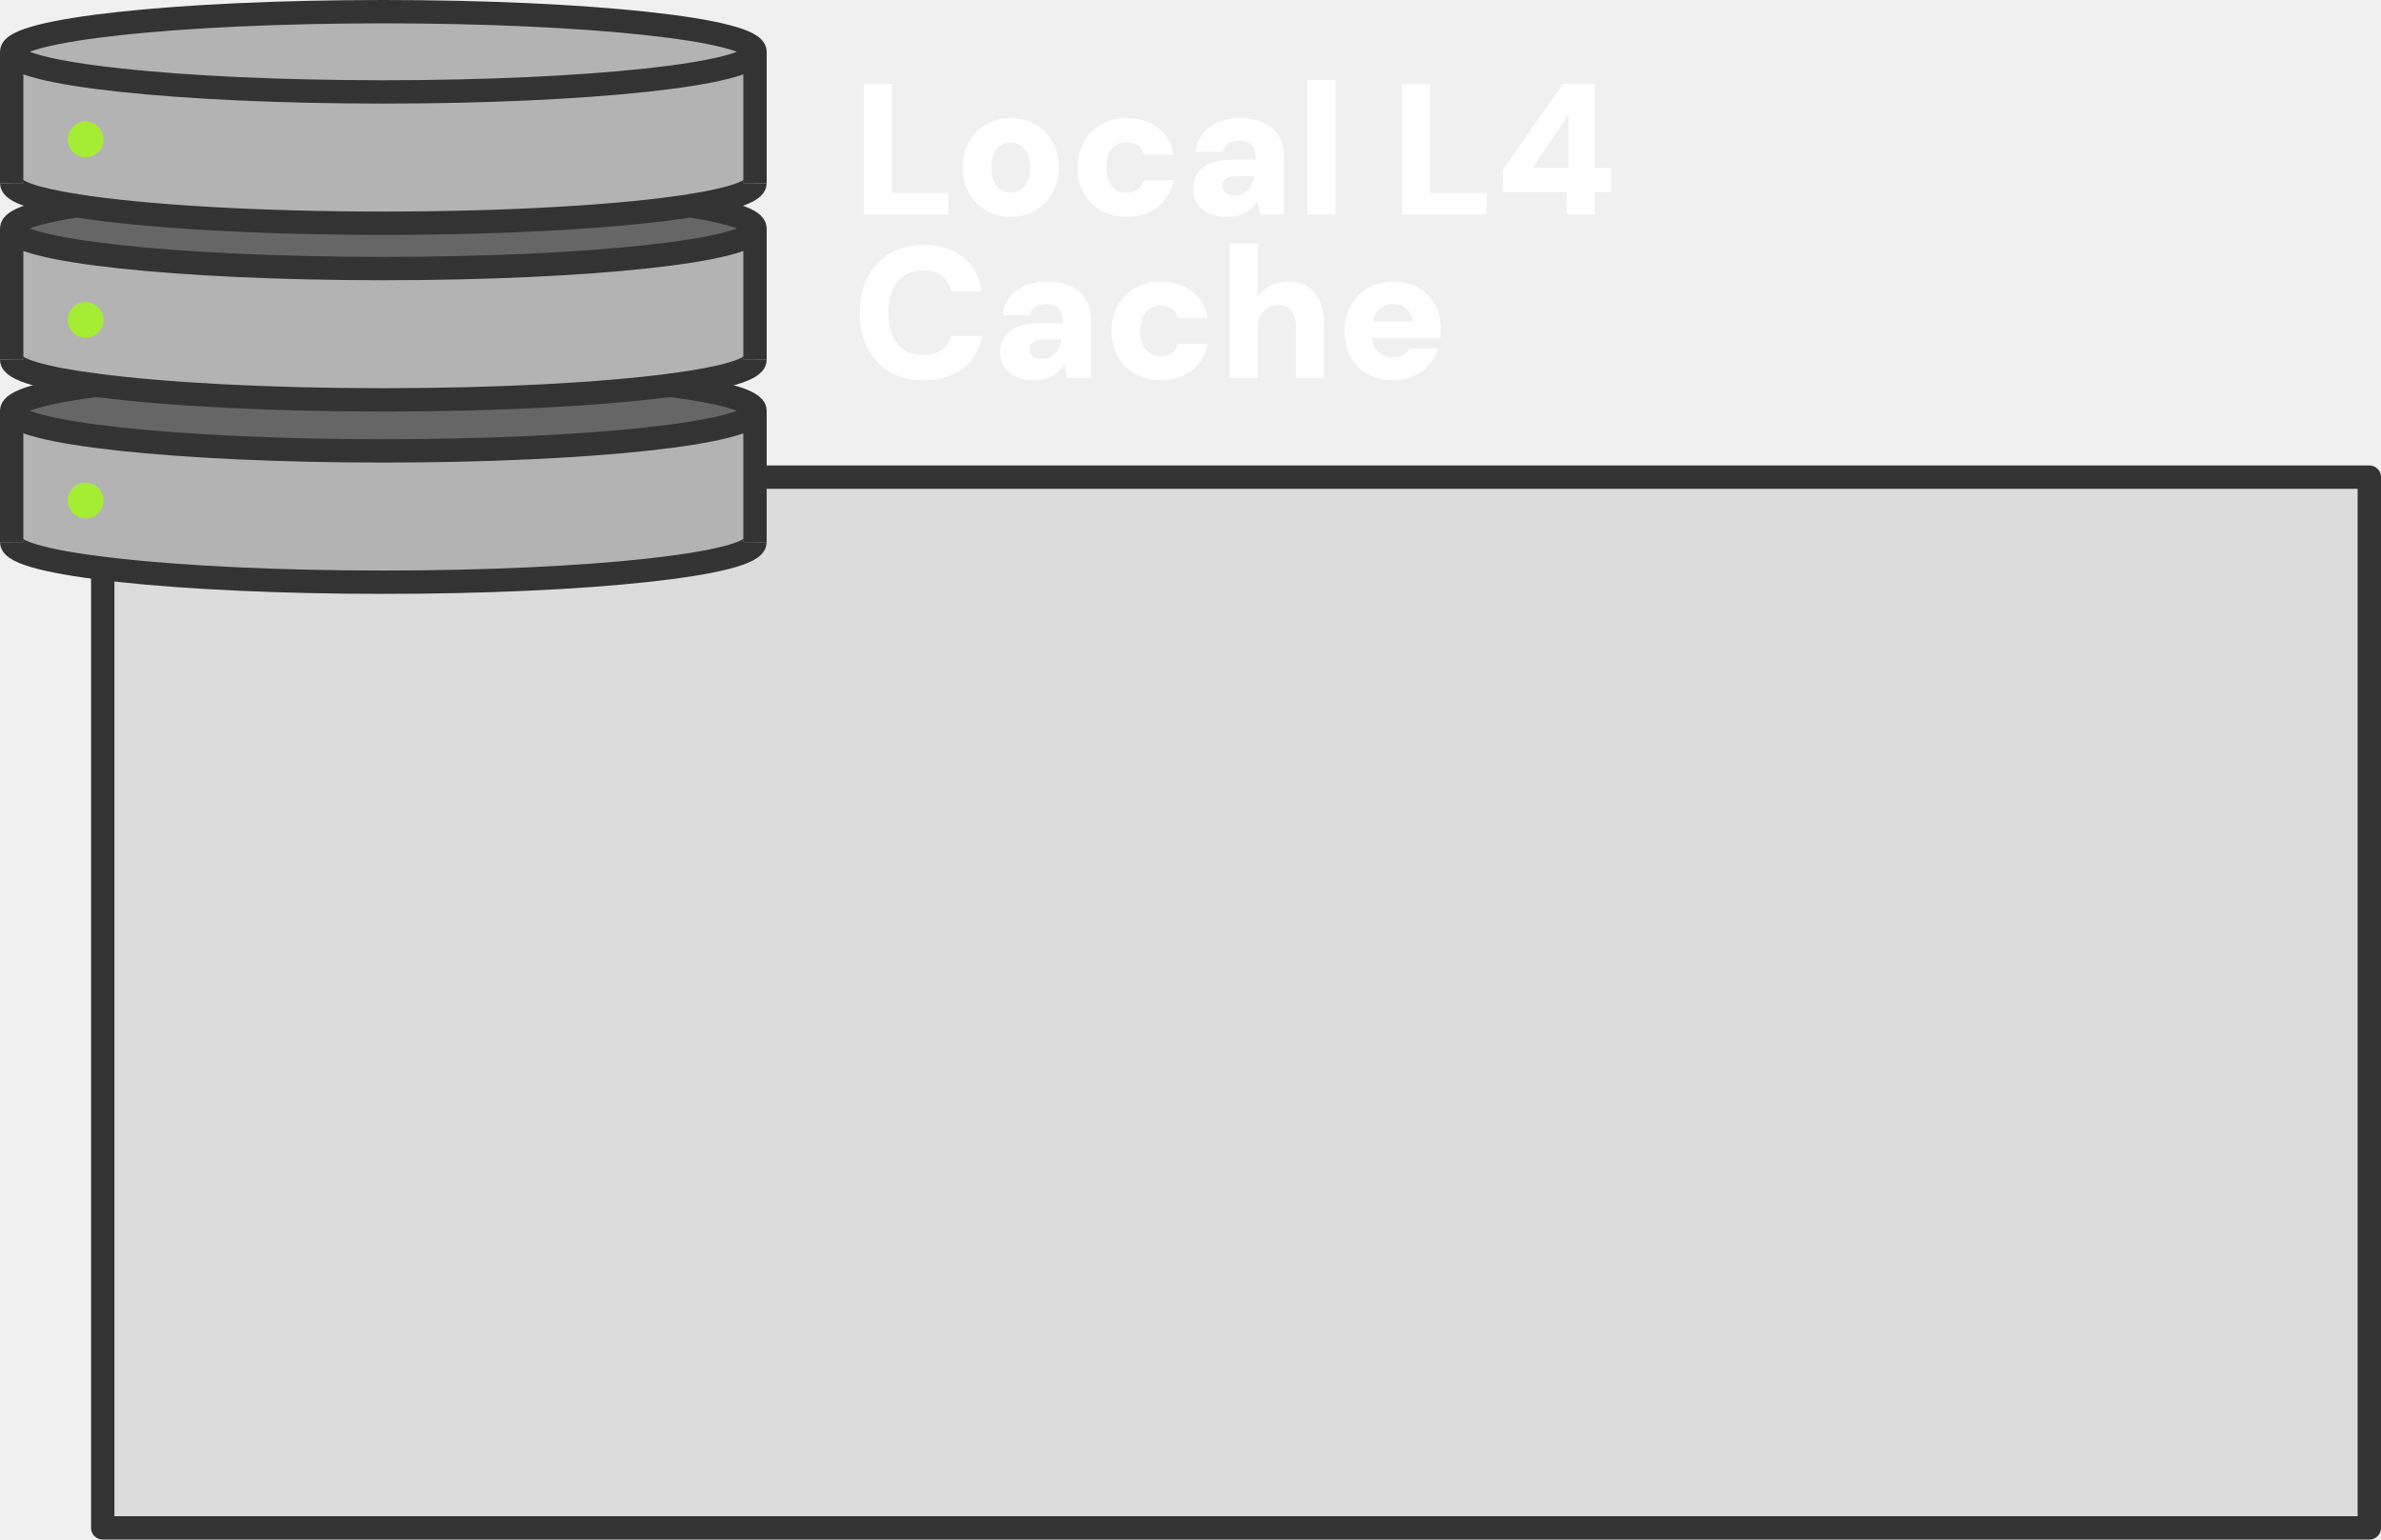
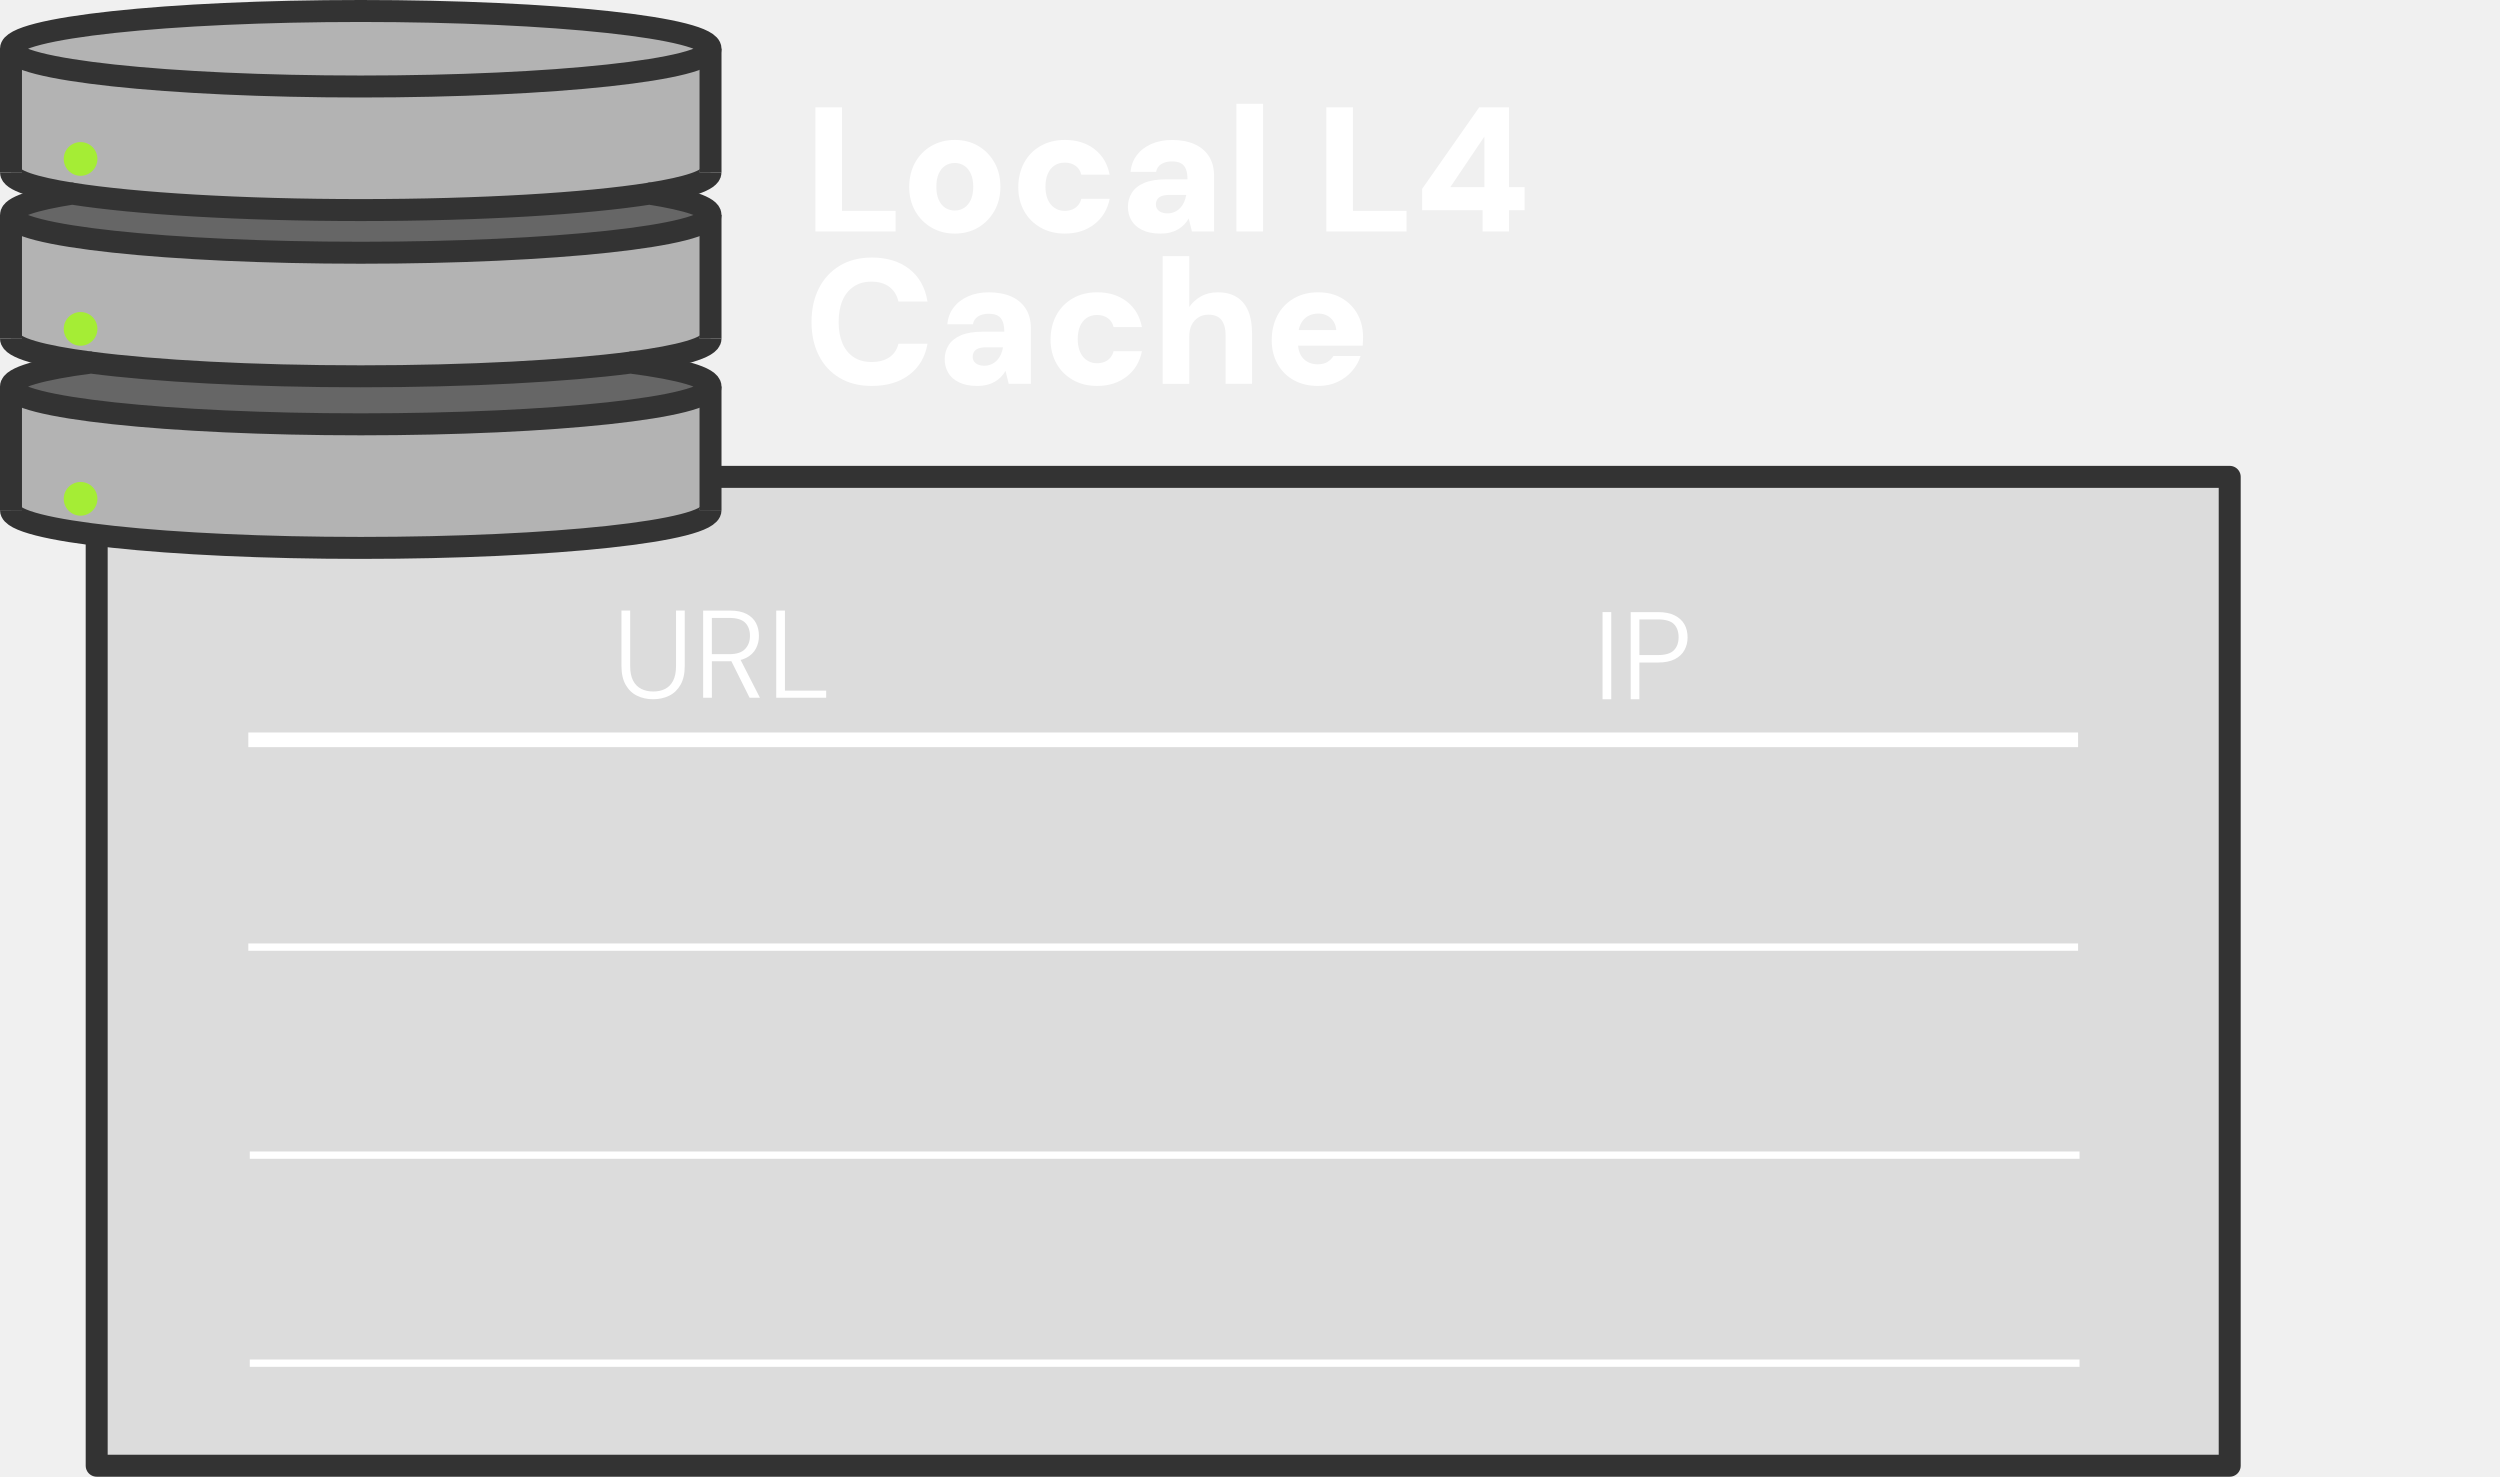
- <svg xmlns="http://www.w3.org/2000/svg" id="Capa_1" data-name="Capa 1" viewBox="0 0 1529.5 989">
+ <svg xmlns="http://www.w3.org/2000/svg" id="Capa_1" data-name="Capa 1" viewBox="0 0 1706.5 1008">
  <defs>
    <style>
      .cls-1 {
        fill: gray;
        opacity: .18;
      }

      .cls-2 {
        fill: #fff;
      }

      .cls-3 {
+         stroke-width: 5px;
+       }
+ 
+       .cls-3, .cls-4, .cls-5 {
        stroke-miterlimit: 10;
      }

-       .cls-3, .cls-4 {
+       .cls-3, .cls-4, .cls-5, .cls-6, .cls-7 {
        fill: none;
+       }
+ 
+       .cls-3, .cls-5 {
+         stroke: #fff;
+       }
+ 
+       .cls-4, .cls-7 {
        stroke: #333;
        stroke-width: 15px;
      }

-       .cls-5 {
+       .cls-8 {
        fill: #666;
      }

-       .cls-6 {
+       .cls-9 {
+         letter-spacing: -.02em;
+       }
+ 
+       .cls-5 {
+         stroke-width: 10px;
+       }
+ 
+       .cls-10 {
        fill: #b3b3b3;
      }

-       .cls-7 {
+       .cls-11 {
        fill: #a5ed35;
      }

-       .cls-4 {
+       .cls-6 {
+         font-family: DMSans-Black, 'DM Sans';
+         font-size: 121.06px;
+         font-variation-settings: 'opsz' 14, 'wght' 900;
+         font-weight: 800;
+       }
+ 
+       .cls-7 {
        stroke-linecap: round;
        stroke-linejoin: round;
      }
    </style>
  </defs>
-   <rect class="cls-1" x="66" y="306.5" width="1456" height="675" />
-   <rect class="cls-4" x="66" y="306.5" width="1456" height="675" />
-   <g>
-     <path class="cls-2" d="M554.96,137.82V53.82h18v70.08h36.24v13.92h-54.24Z" />
-     <path class="cls-2" d="M649.28,139.26c-5.84,0-11.1-1.36-15.78-4.08-4.68-2.72-8.36-6.46-11.04-11.22-2.68-4.76-4.02-10.18-4.02-16.26s1.34-11.76,4.02-16.56c2.68-4.8,6.36-8.54,11.04-11.22,4.68-2.68,9.94-4.02,15.78-4.02s11.18,1.34,15.78,4.02c4.6,2.68,8.26,6.4,10.98,11.16,2.72,4.76,4.08,10.26,4.08,16.5s-1.36,11.62-4.08,16.38c-2.72,4.76-6.38,8.5-10.98,11.22-4.6,2.72-9.86,4.08-15.78,4.08ZM649.28,123.66c2.32,0,4.42-.6,6.3-1.8,1.88-1.2,3.38-3,4.5-5.4,1.12-2.4,1.68-5.36,1.68-8.88s-.56-6.48-1.68-8.88c-1.12-2.4-2.62-4.2-4.5-5.4-1.88-1.2-3.98-1.8-6.3-1.8s-4.54.6-6.42,1.8c-1.88,1.2-3.36,3-4.44,5.4s-1.62,5.36-1.62,8.88.54,6.48,1.62,8.88,2.56,4.2,4.44,5.4c1.88,1.2,4.02,1.8,6.42,1.8Z" />
-     <path class="cls-2" d="M723.79,139.26c-6.24,0-11.74-1.36-16.5-4.08-4.76-2.72-8.46-6.44-11.1-11.16-2.64-4.72-3.96-10.08-3.96-16.08s1.32-11.78,3.96-16.62c2.64-4.84,6.34-8.62,11.1-11.34,4.76-2.72,10.26-4.08,16.5-4.08,7.92,0,14.58,2.08,19.98,6.24,5.4,4.16,8.82,9.92,10.26,17.28h-19.2c-.56-2.56-1.84-4.56-3.84-6-2-1.44-4.44-2.16-7.32-2.16-2.72,0-5.06.66-7.02,1.98-1.96,1.32-3.46,3.2-4.5,5.64-1.04,2.44-1.56,5.34-1.56,8.7,0,2.48.3,4.72.9,6.72.6,2,1.46,3.7,2.58,5.1,1.12,1.4,2.5,2.5,4.14,3.3,1.64.8,3.46,1.2,5.46,1.2,1.84,0,3.54-.32,5.1-.96,1.56-.64,2.86-1.58,3.9-2.82,1.04-1.24,1.76-2.7,2.16-4.38h19.2c-1.44,7.2-4.88,12.92-10.32,17.16-5.44,4.24-12.08,6.36-19.92,6.36Z" />
-     <path class="cls-2" d="M788.47,139.26c-4.96,0-9.1-.82-12.42-2.46-3.32-1.64-5.76-3.82-7.32-6.54-1.56-2.72-2.34-5.76-2.34-9.12s.9-6.7,2.7-9.54c1.8-2.84,4.6-5.06,8.4-6.66,3.8-1.6,8.7-2.4,14.7-2.4h14.52c0-2.72-.34-4.98-1.02-6.78-.68-1.8-1.78-3.14-3.3-4.02-1.52-.88-3.6-1.32-6.24-1.32-2.8,0-5.16.58-7.08,1.74-1.92,1.16-3.12,2.94-3.6,5.34h-17.28c.4-4.32,1.8-8.08,4.2-11.28,2.4-3.2,5.66-5.72,9.78-7.56,4.12-1.84,8.82-2.76,14.1-2.76,5.76,0,10.76.92,15,2.76,4.24,1.84,7.54,4.58,9.9,8.22,2.36,3.64,3.54,8.14,3.54,13.5v37.44h-15l-2.16-8.76c-.88,1.52-1.92,2.9-3.12,4.14-1.2,1.24-2.6,2.32-4.2,3.24-1.6.92-3.36,1.62-5.28,2.1-1.92.48-4.08.72-6.48.72ZM793.03,125.58c1.84,0,3.48-.32,4.92-.96,1.44-.64,2.7-1.52,3.78-2.64,1.08-1.12,1.96-2.42,2.64-3.9.68-1.48,1.18-3.14,1.5-4.98h-11.64c-2,0-3.68.26-5.04.78-1.36.52-2.34,1.28-2.94,2.28-.6,1-.9,2.1-.9,3.3,0,1.36.34,2.48,1.02,3.36.68.88,1.6,1.56,2.76,2.04,1.16.48,2.46.72,3.9.72Z" />
-     <path class="cls-2" d="M839.83,137.82V51.42h18v86.4h-18Z" />
-     <path class="cls-2" d="M900.67,137.82V53.82h18v70.08h36.24v13.92h-54.24Z" />
-     <path class="cls-2" d="M1006.39,137.82v-14.4h-40.92v-14.4l38.64-55.2h20.16v54h10.56v15.6h-10.56v14.4h-17.88ZM984.55,107.82h23.04v-34.2l-23.04,34.2Z" />
-     <path class="cls-2" d="M593.12,244.26c-8.4,0-15.66-1.82-21.78-5.46-6.12-3.64-10.82-8.72-14.1-15.24-3.28-6.52-4.92-14.02-4.92-22.5s1.64-16.22,4.92-22.74c3.28-6.52,7.98-11.64,14.1-15.36,6.12-3.72,13.38-5.58,21.78-5.58,10.32,0,18.8,2.6,25.44,7.8,6.64,5.2,10.72,12.52,12.24,21.96h-19.68c-.96-4.24-3-7.54-6.12-9.9-3.12-2.36-7.16-3.54-12.12-3.54s-8.74,1.12-12.06,3.36c-3.32,2.24-5.84,5.38-7.56,9.42-1.72,4.04-2.58,8.9-2.58,14.58s.86,10.3,2.58,14.34c1.72,4.04,4.24,7.16,7.56,9.36,3.32,2.2,7.34,3.3,12.06,3.3,4.96,0,9-1.06,12.12-3.18,3.12-2.12,5.16-5.18,6.12-9.18h19.68c-1.52,8.88-5.6,15.86-12.24,20.94-6.64,5.08-15.12,7.62-25.44,7.62Z" />
-     <path class="cls-2" d="M664.51,244.26c-4.96,0-9.1-.82-12.42-2.46-3.32-1.64-5.76-3.82-7.32-6.54-1.56-2.72-2.34-5.76-2.34-9.12s.9-6.7,2.7-9.54c1.8-2.84,4.6-5.06,8.4-6.66,3.8-1.6,8.7-2.4,14.7-2.4h14.52c0-2.72-.34-4.98-1.02-6.78-.68-1.8-1.78-3.14-3.3-4.02-1.52-.88-3.6-1.32-6.24-1.32-2.8,0-5.16.58-7.08,1.74-1.92,1.16-3.12,2.94-3.6,5.34h-17.28c.4-4.32,1.8-8.08,4.2-11.28,2.4-3.2,5.66-5.72,9.78-7.56,4.12-1.84,8.82-2.76,14.1-2.76,5.76,0,10.76.92,15,2.76,4.24,1.84,7.54,4.58,9.9,8.22,2.36,3.64,3.54,8.14,3.54,13.5v37.44h-15l-2.16-8.76c-.88,1.52-1.92,2.9-3.12,4.14-1.2,1.24-2.6,2.32-4.2,3.24-1.6.92-3.36,1.62-5.28,2.1-1.92.48-4.08.72-6.48.72ZM669.07,230.58c1.84,0,3.48-.32,4.92-.96,1.44-.64,2.7-1.52,3.78-2.64,1.08-1.12,1.96-2.42,2.64-3.9.68-1.48,1.18-3.14,1.5-4.98h-11.64c-2,0-3.68.26-5.04.78-1.36.52-2.34,1.28-2.94,2.28-.6,1-.9,2.1-.9,3.3,0,1.36.34,2.48,1.02,3.36.68.88,1.6,1.56,2.76,2.04,1.16.48,2.46.72,3.9.72Z" />
-     <path class="cls-2" d="M745.63,244.26c-6.24,0-11.74-1.36-16.5-4.08-4.76-2.72-8.46-6.44-11.1-11.16-2.64-4.72-3.96-10.08-3.96-16.08s1.32-11.78,3.96-16.62c2.64-4.84,6.34-8.62,11.1-11.34,4.76-2.72,10.26-4.08,16.5-4.08,7.92,0,14.58,2.08,19.98,6.24,5.4,4.16,8.82,9.92,10.26,17.28h-19.2c-.56-2.56-1.84-4.56-3.84-6-2-1.44-4.44-2.16-7.32-2.16-2.72,0-5.06.66-7.02,1.98-1.96,1.32-3.46,3.2-4.5,5.64-1.04,2.44-1.56,5.34-1.56,8.7,0,2.48.3,4.72.9,6.72.6,2,1.46,3.7,2.58,5.1,1.12,1.4,2.5,2.5,4.14,3.3,1.64.8,3.46,1.2,5.46,1.2,1.84,0,3.54-.32,5.1-.96,1.56-.64,2.86-1.58,3.9-2.82,1.04-1.24,1.76-2.7,2.16-4.38h19.2c-1.44,7.2-4.88,12.92-10.32,17.16-5.44,4.24-12.08,6.36-19.92,6.36Z" />
-     <path class="cls-2" d="M789.91,242.82v-86.4h18v34.44c1.92-2.88,4.52-5.26,7.8-7.14,3.28-1.88,7.12-2.82,11.52-2.82,5.12,0,9.4,1.08,12.84,3.24,3.44,2.16,6.02,5.28,7.74,9.36,1.72,4.08,2.58,9.08,2.58,15v34.32h-17.88v-32.76c0-4.48-.92-7.94-2.76-10.38-1.84-2.44-4.84-3.66-9-3.66-2.48,0-4.7.62-6.66,1.86-1.96,1.24-3.48,2.94-4.56,5.1-1.08,2.16-1.62,4.76-1.62,7.8v32.04h-18Z" />
-     <path class="cls-2" d="M895.03,244.26c-6.24,0-11.7-1.3-16.38-3.9-4.68-2.6-8.34-6.24-10.98-10.92-2.64-4.68-3.96-10.06-3.96-16.14s1.28-11.8,3.84-16.68c2.56-4.88,6.22-8.72,10.98-11.52,4.76-2.8,10.26-4.2,16.5-4.2s11.4,1.3,15.96,3.9c4.56,2.6,8.12,6.18,10.68,10.74,2.56,4.56,3.84,9.8,3.84,15.72,0,.8-.02,1.7-.06,2.7-.04,1-.1,2.02-.18,3.06h-48.84v-10.56h30.96c-.24-3.28-1.48-5.96-3.72-8.04-2.24-2.08-5.08-3.12-8.52-3.12-2.64,0-5,.6-7.08,1.8-2.08,1.2-3.7,3.02-4.86,5.46-1.16,2.44-1.74,5.5-1.74,9.18v3.48c0,2.8.52,5.3,1.56,7.5,1.04,2.2,2.6,3.9,4.68,5.1,2.08,1.2,4.44,1.8,7.08,1.8s4.94-.54,6.66-1.62c1.72-1.08,3.06-2.42,4.02-4.02h18.36c-1.12,3.68-3.04,7.08-5.76,10.2-2.72,3.12-6.02,5.58-9.9,7.38-3.88,1.8-8.26,2.7-13.14,2.7Z" />
-   </g>
+   <rect class="cls-1" x="66.5" y="330" width="1456" height="675" />
+   <rect class="cls-7" x="66" y="325.5" width="1456" height="675" />
  <g>
    <g>
-       <path class="cls-6" d="M485,263.88v84.35c0,14.23-106.89,25.77-238.75,25.77S7.5,362.46,7.5,348.23v-84.35c0,14.24,106.89,25.77,238.75,25.77s238.75-11.53,238.75-25.77Z" />
-       <path class="cls-6" d="M485,146.74v84.36c0,6.23-20.46,11.94-54.52,16.39-43.79,5.73-110.06,9.38-184.23,9.38s-140.44-3.65-184.23-9.38c-34.06-4.45-54.52-10.16-54.52-16.39v-84.36c0,14.24,106.89,25.78,238.75,25.78s238.75-11.54,238.75-25.78Z" />
-       <path class="cls-6" d="M485,33.27v84.35c0,5.4-15.39,10.42-41.7,14.56-43.02,6.77-115.23,11.21-197.05,11.21s-154.03-4.44-197.05-11.21c-26.31-4.14-41.7-9.16-41.7-14.56V33.27c0,14.24,106.89,25.78,238.75,25.78s238.75-11.54,238.75-25.78Z" />
-       <path class="cls-5" d="M443.3,132.18c26.31,4.15,41.7,9.16,41.7,14.56,0,14.24-106.89,25.78-238.75,25.78S7.5,160.98,7.5,146.74c0-5.4,15.39-10.41,41.7-14.56,43.02,6.77,115.23,11.21,197.05,11.21s154.03-4.44,197.05-11.21Z" />
-       <path class="cls-5" d="M430.48,247.49c34.06,4.44,54.52,10.15,54.52,16.39,0,14.24-106.89,25.77-238.75,25.77S7.5,278.12,7.5,263.88c0-6.24,20.46-11.95,54.52-16.39,43.79,5.73,110.06,9.38,184.23,9.38s140.44-3.65,184.23-9.38Z" />
-       <path class="cls-6" d="M246.25,7.5c131.86,0,238.75,11.54,238.75,25.77s-106.89,25.78-238.75,25.78S7.5,47.51,7.5,33.27,114.39,7.5,246.25,7.5Z" />
+       <path class="cls-10" d="M485,263.88v84.35c0,14.23-106.89,25.77-238.75,25.77S7.5,362.46,7.5,348.23v-84.35c0,14.24,106.89,25.77,238.75,25.77s238.75-11.53,238.75-25.77Z" />
+       <path class="cls-10" d="M485,146.74v84.36c0,6.23-20.46,11.94-54.52,16.39-43.79,5.73-110.06,9.38-184.23,9.38s-140.44-3.65-184.23-9.38c-34.06-4.45-54.52-10.16-54.52-16.39v-84.36c0,14.24,106.89,25.78,238.75,25.78s238.75-11.54,238.75-25.78Z" />
+       <path class="cls-10" d="M485,33.27v84.35c0,5.4-15.39,10.42-41.7,14.56-43.02,6.77-115.23,11.21-197.05,11.21s-154.03-4.44-197.05-11.21c-26.31-4.14-41.7-9.16-41.7-14.56V33.27c0,14.24,106.89,25.78,238.75,25.78s238.75-11.54,238.75-25.78Z" />
+       <path class="cls-8" d="M443.3,132.18c26.31,4.15,41.7,9.16,41.7,14.56,0,14.24-106.89,25.78-238.75,25.78S7.5,160.98,7.5,146.74c0-5.4,15.39-10.41,41.7-14.56,43.02,6.77,115.23,11.21,197.05,11.21s154.03-4.44,197.05-11.21Z" />
+       <path class="cls-8" d="M430.48,247.49c34.06,4.44,54.52,10.15,54.52,16.39,0,14.24-106.89,25.77-238.75,25.77S7.5,278.12,7.5,263.88c0-6.24,20.46-11.95,54.52-16.39,43.79,5.73,110.06,9.38,184.23,9.38s140.44-3.65,184.23-9.38Z" />
+       <path class="cls-10" d="M246.25,7.5c131.86,0,238.75,11.54,238.75,25.77s-106.89,25.78-238.75,25.78S7.5,47.51,7.5,33.27,114.39,7.5,246.25,7.5Z" />
    </g>
    <g>
-       <path class="cls-3" d="M49.2,132.18c-26.31-4.14-41.7-9.16-41.7-14.56" />
-       <path class="cls-3" d="M485,117.62c0,5.4-15.39,10.42-41.7,14.56" />
-       <path class="cls-3" d="M485,33.27c0,14.24-106.89,25.78-238.75,25.78S7.5,47.51,7.5,33.27,114.39,7.5,246.25,7.5s238.75,11.54,238.75,25.77Z" />
-       <line class="cls-3" x1="7.5" y1="117.62" x2="7.5" y2="33.27" />
-       <line class="cls-3" x1="485" y1="117.62" x2="485" y2="33.27" />
-       <path class="cls-3" d="M62.02,247.49c-34.06-4.45-54.52-10.16-54.52-16.39" />
-       <path class="cls-3" d="M485,231.1c0,6.23-20.46,11.94-54.52,16.39" />
-       <path class="cls-3" d="M485,146.74c0,14.24-106.89,25.78-238.75,25.78S7.5,160.98,7.5,146.74c0-5.4,15.39-10.41,41.7-14.56,43.02,6.77,115.23,11.21,197.05,11.21s154.03-4.44,197.05-11.21c26.31,4.15,41.7,9.16,41.7,14.56Z" />
-       <line class="cls-3" x1="7.5" y1="231.1" x2="7.5" y2="146.74" />
-       <line class="cls-3" x1="485" y1="231.1" x2="485" y2="146.74" />
-       <path class="cls-3" d="M7.5,348.23c0,14.23,106.89,25.77,238.75,25.77s238.75-11.54,238.75-25.77" />
-       <path class="cls-3" d="M485,263.88c0,14.24-106.89,25.77-238.75,25.77S7.5,278.12,7.5,263.88c0-6.24,20.46-11.95,54.52-16.39,43.79,5.73,110.06,9.38,184.23,9.38s140.44-3.65,184.23-9.38c34.06,4.44,54.52,10.15,54.52,16.39Z" />
-       <line class="cls-3" x1="7.5" y1="348.23" x2="7.5" y2="263.88" />
-       <line class="cls-3" x1="485" y1="348.23" x2="485" y2="263.88" />
+       <path class="cls-4" d="M49.2,132.18c-26.31-4.14-41.7-9.16-41.7-14.56" />
+       <path class="cls-4" d="M485,117.62c0,5.4-15.39,10.42-41.7,14.56" />
+       <path class="cls-4" d="M485,33.27c0,14.24-106.89,25.78-238.75,25.78S7.5,47.51,7.5,33.27,114.39,7.5,246.25,7.5s238.75,11.54,238.75,25.77Z" />
+       <line class="cls-4" x1="7.5" y1="117.62" x2="7.5" y2="33.27" />
+       <line class="cls-4" x1="485" y1="117.62" x2="485" y2="33.27" />
+       <path class="cls-4" d="M62.02,247.49c-34.06-4.45-54.52-10.16-54.52-16.39" />
+       <path class="cls-4" d="M485,231.1c0,6.23-20.46,11.94-54.52,16.39" />
+       <path class="cls-4" d="M485,146.74c0,14.24-106.89,25.78-238.75,25.78S7.5,160.98,7.5,146.74c0-5.4,15.39-10.41,41.7-14.56,43.02,6.77,115.23,11.21,197.05,11.21s154.03-4.44,197.05-11.21c26.31,4.15,41.7,9.16,41.7,14.56Z" />
+       <line class="cls-4" x1="7.5" y1="231.1" x2="7.5" y2="146.74" />
+       <line class="cls-4" x1="485" y1="231.1" x2="485" y2="146.74" />
+       <path class="cls-4" d="M7.5,348.23c0,14.23,106.89,25.77,238.75,25.77s238.75-11.54,238.75-25.77" />
+       <path class="cls-4" d="M485,263.88c0,14.24-106.89,25.77-238.75,25.77S7.5,278.12,7.5,263.88c0-6.24,20.46-11.95,54.52-16.39,43.79,5.73,110.06,9.38,184.23,9.38s140.44-3.65,184.23-9.38c34.06,4.44,54.52,10.15,54.52,16.39Z" />
+       <line class="cls-4" x1="7.5" y1="348.23" x2="7.5" y2="263.88" />
+       <line class="cls-4" x1="485" y1="348.23" x2="485" y2="263.88" />
    </g>
  </g>
  <text />
-   <circle class="cls-7" cx="55" cy="89.5" r="11.5" />
-   <circle class="cls-7" cx="55" cy="205.5" r="11.5" />
-   <circle class="cls-7" cx="55" cy="321.5" r="11.5" />
+   <circle class="cls-11" cx="55" cy="108.5" r="11.5" />
+   <circle class="cls-11" cx="55" cy="224.5" r="11.5" />
+   <circle class="cls-11" cx="55" cy="340.5" r="11.5" />
+   <g>
+     <path class="cls-2" d="M445.8,477.3c-4.02,0-7.66-.79-10.92-2.38-3.26-1.58-5.85-4.06-7.78-7.44-1.93-3.37-2.89-7.66-2.89-12.88v-37.83h5.95v37.91c0,4.08.67,7.4,2,9.94,1.33,2.55,3.19,4.42,5.57,5.61,2.38,1.19,5.1,1.79,8.16,1.79s5.84-.6,8.16-1.79c2.32-1.19,4.14-3.06,5.44-5.61,1.3-2.55,1.96-5.86,1.96-9.94v-37.91h5.95v37.83c0,5.21-.96,9.51-2.89,12.88-1.93,3.37-4.52,5.85-7.78,7.44-3.26,1.59-6.9,2.38-10.92,2.38Z" />
+     <path class="cls-2" d="M479.97,476.28v-59.5h18.36c4.59,0,8.34.77,11.26,2.29,2.92,1.53,5.06,3.58,6.42,6.16,1.36,2.58,2.04,5.51,2.04,8.8s-.69,6.08-2.08,8.71c-1.39,2.64-3.57,4.73-6.54,6.29-2.98,1.56-6.79,2.34-11.43,2.34h-12.07v24.9h-5.95ZM485.92,446.53h11.98c4.87,0,8.43-1.16,10.67-3.48,2.24-2.32,3.36-5.33,3.36-9.01s-1.09-6.79-3.27-8.97c-2.18-2.18-5.79-3.27-10.84-3.27h-11.9v24.73ZM511.67,476.28l-13.34-26.77h6.71l13.69,26.77h-7.06Z" />
+     <path class="cls-2" d="M529.86,476.28v-59.5h5.95v54.65h28.13v4.85h-34.08Z" />
+   </g>
+   <g>
+     <path class="cls-2" d="M1093.89,477.32v-59.5h5.95v59.5h-5.95Z" />
+     <path class="cls-2" d="M1113.1,477.32v-59.5h18.62c4.64,0,8.47.77,11.47,2.29,3,1.53,5.21,3.57,6.63,6.12,1.42,2.55,2.12,5.5,2.12,8.84s-.71,6.06-2.12,8.67c-1.42,2.61-3.61,4.68-6.59,6.21-2.98,1.53-6.82,2.29-11.52,2.29h-12.67v25.08h-5.95ZM1119.05,447.14h12.75c5.04,0,8.64-1.09,10.79-3.27,2.15-2.18,3.23-5.14,3.23-8.88s-1.08-6.91-3.23-9.01c-2.15-2.1-5.75-3.15-10.79-3.15h-12.75v24.31Z" />
+   </g>
+   <line class="cls-5" x1="169.5" y1="505" x2="1418.5" y2="505" />
+   <line class="cls-3" x1="169.5" y1="646.5" x2="1418.5" y2="646.5" />
+   <line class="cls-3" x1="170.5" y1="788.5" x2="1419.5" y2="788.5" />
+   <line class="cls-3" x1="170.5" y1="930.5" x2="1419.5" y2="930.5" />
+   <g>
+     <path class="cls-2" d="M556.6,158v-84.74h18.16v70.7h36.56v14.04h-54.72Z" />
+     <path class="cls-2" d="M651.75,159.45c-5.89,0-11.2-1.37-15.92-4.12-4.72-2.74-8.43-6.52-11.14-11.32-2.71-4.8-4.06-10.27-4.06-16.4s1.35-11.86,4.06-16.71c2.7-4.84,6.42-8.61,11.14-11.32,4.72-2.7,10.03-4.06,15.92-4.06s11.28,1.35,15.92,4.06c4.64,2.71,8.33,6.46,11.08,11.26,2.74,4.8,4.12,10.35,4.12,16.65s-1.37,11.72-4.12,16.52c-2.74,4.8-6.44,8.58-11.08,11.32-4.64,2.74-9.95,4.12-15.92,4.12ZM651.75,143.71c2.34,0,4.46-.61,6.36-1.82,1.9-1.21,3.41-3.03,4.54-5.45,1.13-2.42,1.69-5.41,1.69-8.96s-.57-6.54-1.69-8.96c-1.13-2.42-2.64-4.24-4.54-5.45-1.9-1.21-4.02-1.82-6.36-1.82s-4.58.6-6.48,1.82c-1.9,1.21-3.39,3.03-4.48,5.45-1.09,2.42-1.63,5.41-1.63,8.96s.54,6.54,1.63,8.96c1.09,2.42,2.58,4.24,4.48,5.45,1.9,1.21,4.06,1.82,6.48,1.82Z" />
+     <path class="cls-2" d="M726.93,159.45c-6.29,0-11.84-1.37-16.65-4.12-4.8-2.74-8.53-6.5-11.2-11.26-2.66-4.76-4-10.17-4-16.22s1.33-11.88,4-16.77c2.66-4.88,6.4-8.7,11.2-11.44,4.8-2.74,10.35-4.12,16.65-4.12,7.99,0,14.71,2.1,20.16,6.29,5.45,4.2,8.9,10.01,10.35,17.43h-19.37c-.57-2.58-1.86-4.6-3.87-6.05-2.02-1.45-4.48-2.18-7.38-2.18-2.74,0-5.1.67-7.08,2-1.98,1.33-3.49,3.23-4.54,5.69-1.05,2.46-1.57,5.39-1.57,8.78,0,2.5.3,4.76.91,6.78.61,2.02,1.47,3.73,2.6,5.15,1.13,1.41,2.52,2.52,4.18,3.33,1.65.81,3.49,1.21,5.51,1.21,1.86,0,3.57-.32,5.15-.97,1.57-.65,2.88-1.59,3.93-2.85,1.05-1.25,1.77-2.72,2.18-4.42h19.37c-1.45,7.26-4.92,13.03-10.41,17.31-5.49,4.28-12.19,6.42-20.1,6.42Z" />
+     <path class="cls-2" d="M792.18,159.45c-5.01,0-9.18-.83-12.53-2.48-3.35-1.65-5.81-3.85-7.38-6.6-1.57-2.74-2.36-5.81-2.36-9.2s.91-6.76,2.72-9.62c1.82-2.86,4.64-5.1,8.47-6.72,3.83-1.61,8.78-2.42,14.83-2.42h14.65c0-2.74-.34-5.02-1.03-6.84-.69-1.82-1.8-3.17-3.33-4.06-1.53-.89-3.63-1.33-6.3-1.33-2.83,0-5.21.59-7.14,1.76-1.94,1.17-3.15,2.97-3.63,5.39h-17.43c.4-4.36,1.82-8.15,4.24-11.38,2.42-3.23,5.71-5.77,9.87-7.63,4.16-1.86,8.9-2.78,14.22-2.78,5.81,0,10.85.93,15.13,2.78,4.28,1.86,7.61,4.62,9.99,8.29,2.38,3.67,3.57,8.21,3.57,13.62v37.77h-15.13l-2.18-8.84c-.89,1.53-1.94,2.93-3.15,4.18-1.21,1.25-2.62,2.34-4.24,3.27-1.62.93-3.39,1.63-5.33,2.12-1.94.48-4.12.73-6.54.73ZM796.78,145.65c1.86,0,3.51-.32,4.96-.97,1.45-.65,2.72-1.53,3.81-2.66,1.09-1.13,1.98-2.44,2.66-3.93.68-1.49,1.19-3.17,1.51-5.02h-11.74c-2.02,0-3.71.26-5.08.79-1.37.53-2.36,1.29-2.97,2.3-.61,1.01-.91,2.12-.91,3.33,0,1.37.34,2.5,1.03,3.39.68.89,1.61,1.57,2.78,2.06,1.17.48,2.48.73,3.93.73Z" />
+     <path class="cls-2" d="M843.99,158v-87.16h18.16v87.16h-18.16Z" />
+     <path class="cls-2" d="M905.37,158v-84.74h18.16v70.7h36.56v14.04h-54.72Z" />
+     <path class="cls-2" d="M1012.02,158v-14.53h-41.28v-14.53l38.98-55.69h20.34v54.48h10.65v15.74h-10.65v14.53h-18.04ZM989.99,127.73h23.24v-34.5l-23.24,34.5Z" />
+     <path class="cls-2" d="M595.09,263.45c-8.47,0-15.8-1.83-21.97-5.51-6.17-3.67-10.92-8.8-14.22-15.37-3.31-6.58-4.96-14.14-4.96-22.7s1.65-16.36,4.96-22.94c3.31-6.58,8.05-11.74,14.22-15.5,6.17-3.75,13.5-5.63,21.97-5.63,10.41,0,18.96,2.62,25.67,7.87,6.7,5.25,10.81,12.63,12.35,22.15h-19.85c-.97-4.28-3.03-7.61-6.17-9.99-3.15-2.38-7.22-3.57-12.23-3.57s-8.82,1.13-12.17,3.39c-3.35,2.26-5.89,5.43-7.63,9.5-1.74,4.08-2.6,8.98-2.6,14.71s.87,10.39,2.6,14.47c1.73,4.08,4.28,7.22,7.63,9.44,3.35,2.22,7.4,3.33,12.17,3.33,5,0,9.08-1.07,12.23-3.21,3.15-2.14,5.21-5.22,6.17-9.26h19.85c-1.53,8.96-5.65,16-12.35,21.12-6.7,5.13-15.25,7.69-25.67,7.69Z" />
+     <path class="cls-2" d="M667.12,263.45c-5.01,0-9.18-.83-12.53-2.48-3.35-1.65-5.81-3.85-7.38-6.6-1.57-2.74-2.36-5.81-2.36-9.2s.91-6.76,2.72-9.62c1.82-2.86,4.64-5.1,8.47-6.72,3.83-1.61,8.78-2.42,14.83-2.42h14.65c0-2.74-.34-5.02-1.03-6.84-.69-1.82-1.8-3.17-3.33-4.06-1.53-.89-3.63-1.33-6.3-1.33-2.83,0-5.21.59-7.14,1.76-1.94,1.17-3.15,2.97-3.63,5.39h-17.43c.4-4.36,1.82-8.15,4.24-11.38,2.42-3.23,5.71-5.77,9.87-7.63,4.16-1.86,8.9-2.78,14.22-2.78,5.81,0,10.85.93,15.13,2.78,4.28,1.86,7.61,4.62,9.99,8.29,2.38,3.67,3.57,8.21,3.57,13.62v37.77h-15.13l-2.18-8.84c-.89,1.53-1.94,2.93-3.15,4.18-1.21,1.25-2.62,2.34-4.24,3.27-1.62.93-3.39,1.63-5.33,2.12-1.94.48-4.12.73-6.54.73ZM671.72,249.65c1.86,0,3.51-.32,4.96-.97,1.45-.65,2.72-1.53,3.81-2.66,1.09-1.13,1.98-2.44,2.66-3.93.68-1.49,1.19-3.17,1.51-5.02h-11.74c-2.02,0-3.71.26-5.08.79-1.37.53-2.36,1.29-2.97,2.3-.61,1.01-.91,2.12-.91,3.33,0,1.37.34,2.5,1.03,3.39.68.89,1.61,1.57,2.78,2.06,1.17.48,2.48.73,3.93.73Z" />
+     <path class="cls-2" d="M748.96,263.45c-6.29,0-11.84-1.37-16.65-4.12-4.8-2.74-8.53-6.5-11.2-11.26-2.66-4.76-4-10.17-4-16.22s1.33-11.88,4-16.77c2.66-4.88,6.4-8.7,11.2-11.44,4.8-2.74,10.35-4.12,16.65-4.12,7.99,0,14.71,2.1,20.16,6.29,5.45,4.2,8.9,10.01,10.35,17.43h-19.37c-.57-2.58-1.86-4.6-3.87-6.05-2.02-1.45-4.48-2.18-7.38-2.18-2.74,0-5.1.67-7.08,2-1.98,1.33-3.49,3.23-4.54,5.69-1.05,2.46-1.57,5.39-1.57,8.78,0,2.5.3,4.76.91,6.78.61,2.02,1.47,3.73,2.6,5.15,1.13,1.41,2.52,2.52,4.18,3.33,1.65.81,3.49,1.21,5.51,1.21,1.86,0,3.57-.32,5.15-.97,1.57-.65,2.88-1.59,3.93-2.85,1.05-1.25,1.77-2.72,2.18-4.42h19.37c-1.45,7.26-4.92,13.03-10.41,17.31-5.49,4.28-12.19,6.42-20.1,6.42Z" />
+     <path class="cls-2" d="M793.63,262v-87.16h18.16v34.74c1.94-2.91,4.56-5.31,7.87-7.2,3.31-1.9,7.18-2.84,11.62-2.84,5.16,0,9.48,1.09,12.95,3.27,3.47,2.18,6.07,5.33,7.81,9.44,1.73,4.12,2.6,9.16,2.6,15.13v34.62h-18.04v-33.05c0-4.52-.93-8.01-2.78-10.47-1.86-2.46-4.88-3.69-9.08-3.69-2.5,0-4.74.63-6.72,1.88-1.98,1.25-3.51,2.97-4.6,5.15-1.09,2.18-1.63,4.8-1.63,7.87v32.32h-18.16Z" />
+     <path class="cls-2" d="M899.68,263.45c-6.29,0-11.8-1.31-16.52-3.93-4.72-2.62-8.41-6.29-11.08-11.02-2.66-4.72-4-10.15-4-16.28s1.29-11.9,3.87-16.83c2.58-4.92,6.27-8.8,11.08-11.62,4.8-2.82,10.35-4.24,16.65-4.24s11.5,1.31,16.1,3.93c4.6,2.62,8.19,6.23,10.77,10.83,2.58,4.6,3.87,9.89,3.87,15.86,0,.81-.02,1.72-.06,2.72-.04,1.01-.1,2.04-.18,3.09h-49.27v-10.65h31.23c-.24-3.31-1.49-6.01-3.75-8.11-2.26-2.1-5.13-3.15-8.6-3.15-2.66,0-5.04.61-7.14,1.82-2.1,1.21-3.73,3.05-4.9,5.51-1.17,2.46-1.76,5.55-1.76,9.26v3.51c0,2.83.52,5.35,1.57,7.57,1.05,2.22,2.62,3.93,4.72,5.15,2.1,1.21,4.48,1.82,7.14,1.82s4.98-.54,6.72-1.63c1.74-1.09,3.09-2.44,4.06-4.06h18.52c-1.13,3.71-3.07,7.14-5.81,10.29-2.75,3.15-6.07,5.63-9.99,7.45-3.92,1.82-8.33,2.72-13.26,2.72Z" />
+   </g>
+   <text class="cls-6" transform="translate(1215.49 127)">
+     <tspan class="cls-9" x="0" y="0">L</tspan>
+     <tspan x="65.98" y="0">ocal L3</tspan>
+     <tspan x="0" y="104">Cache</tspan>
+   </text>
</svg>
